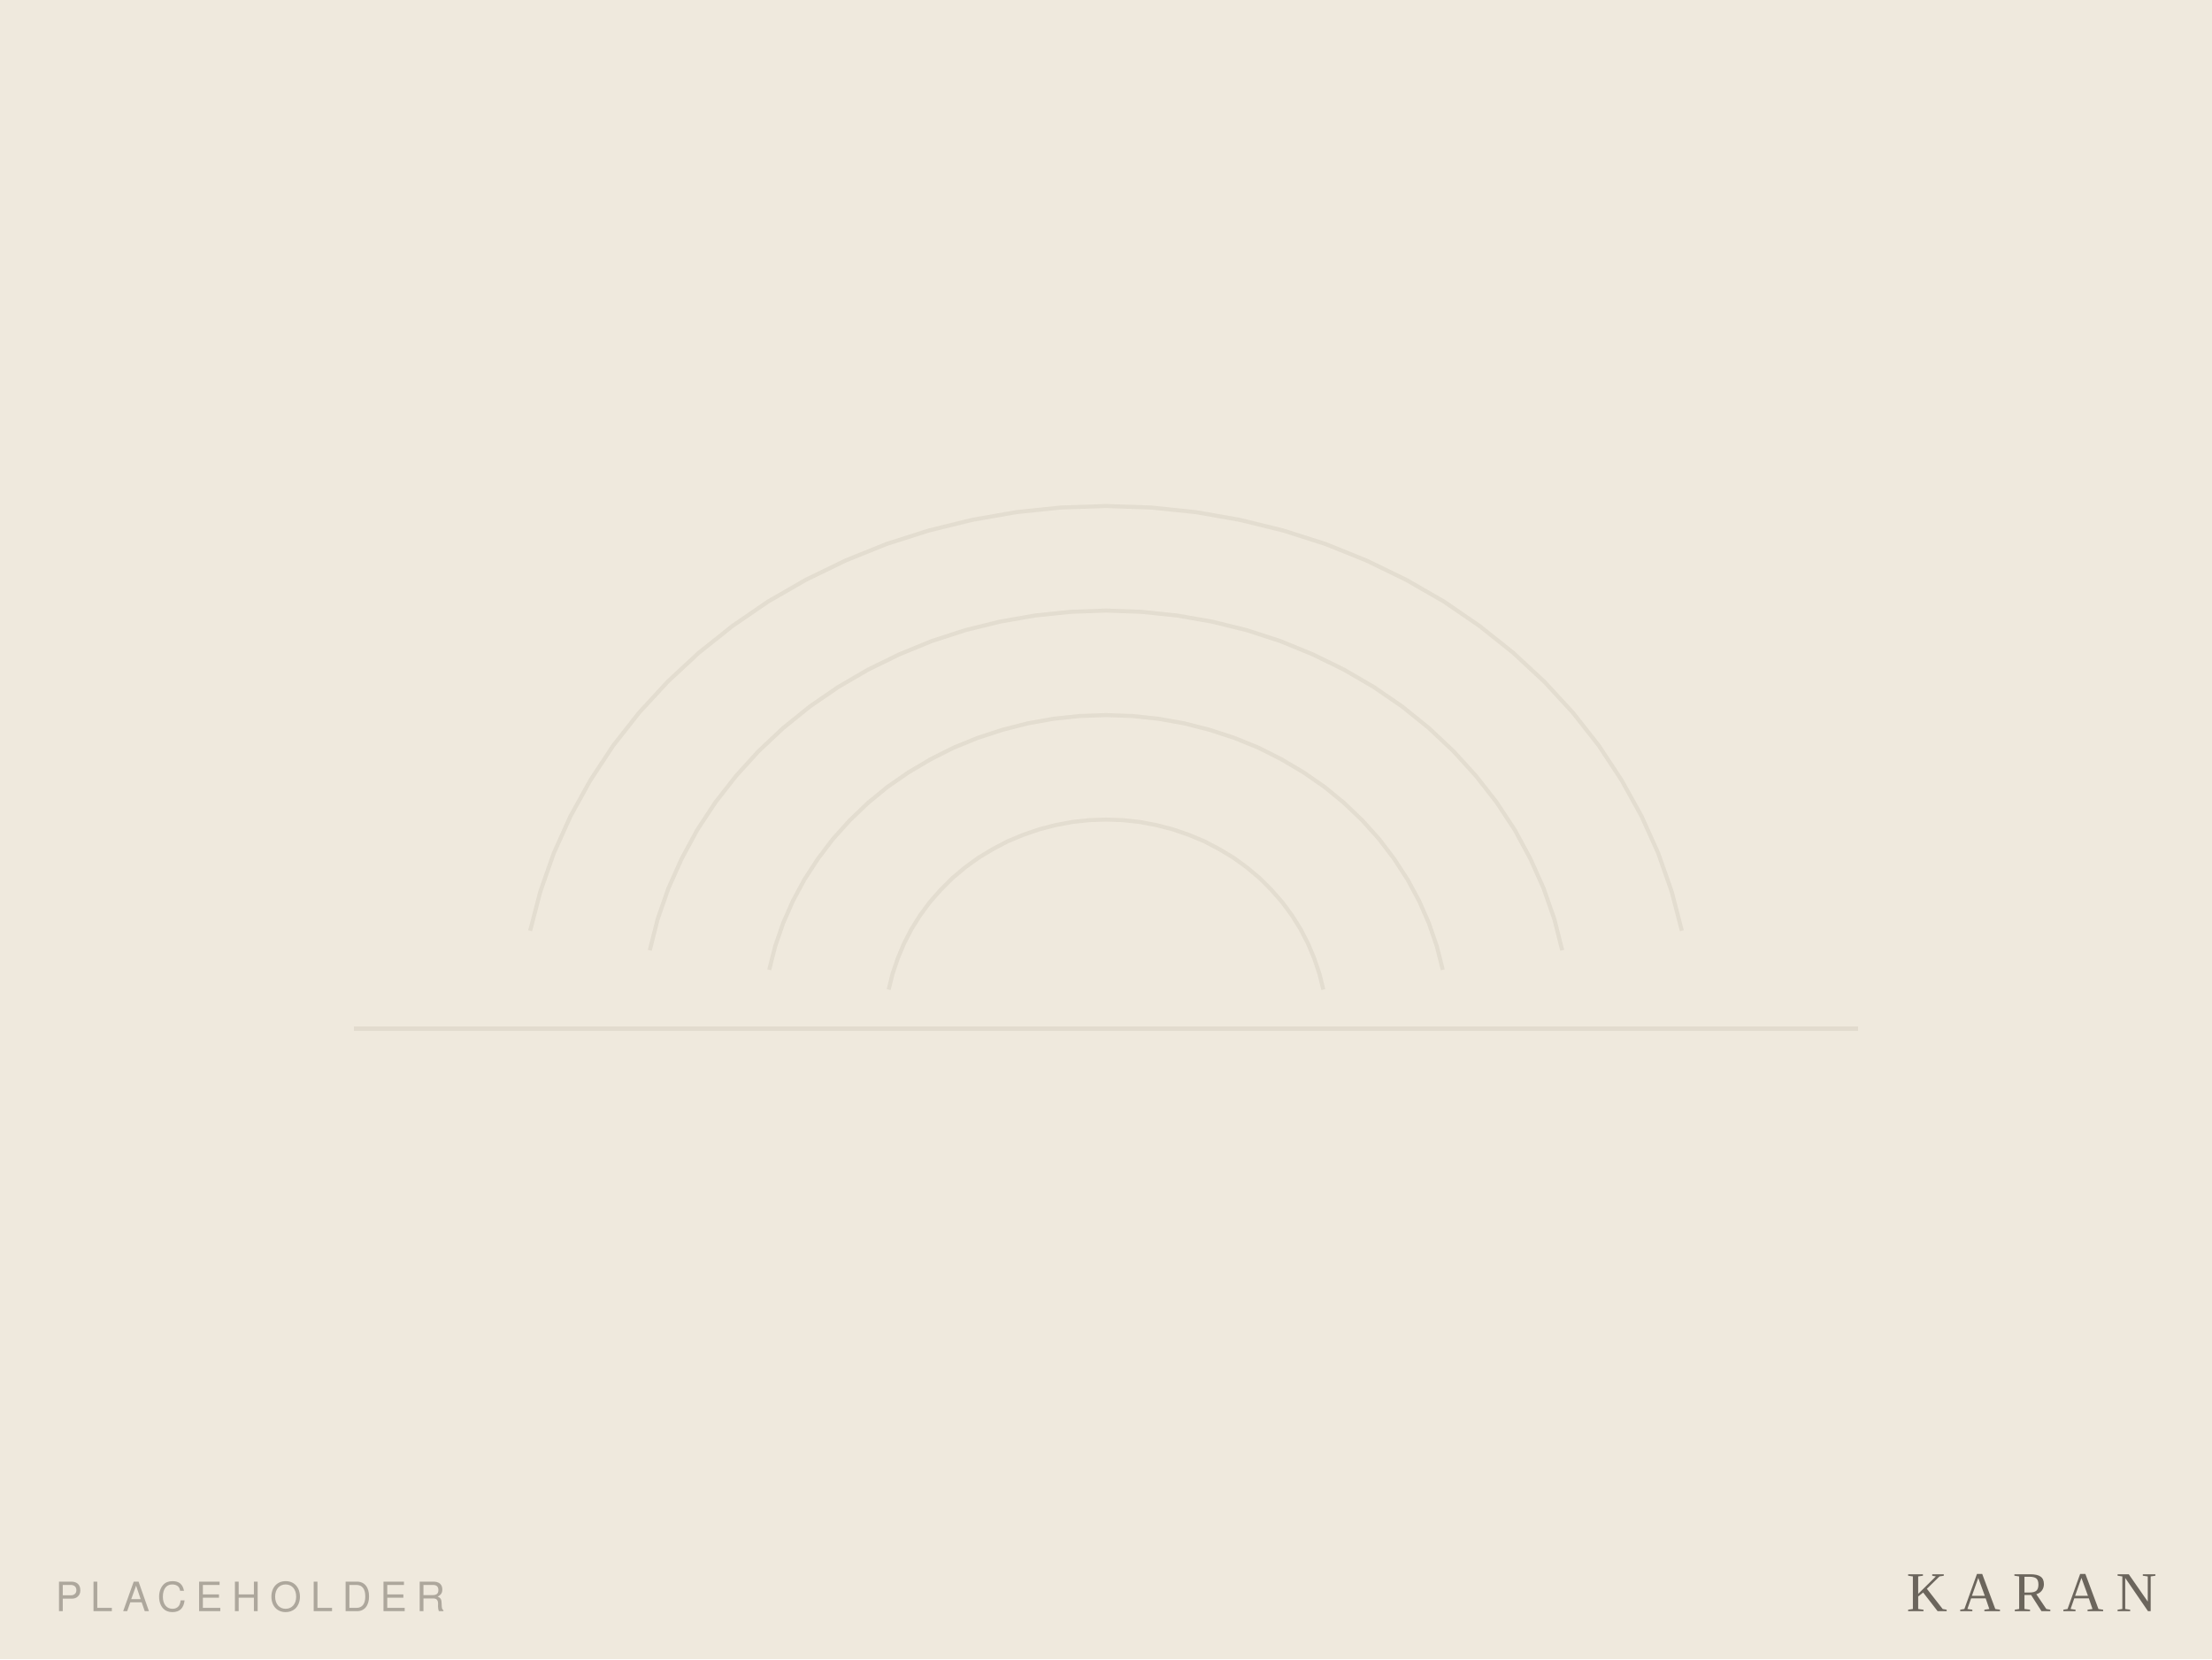
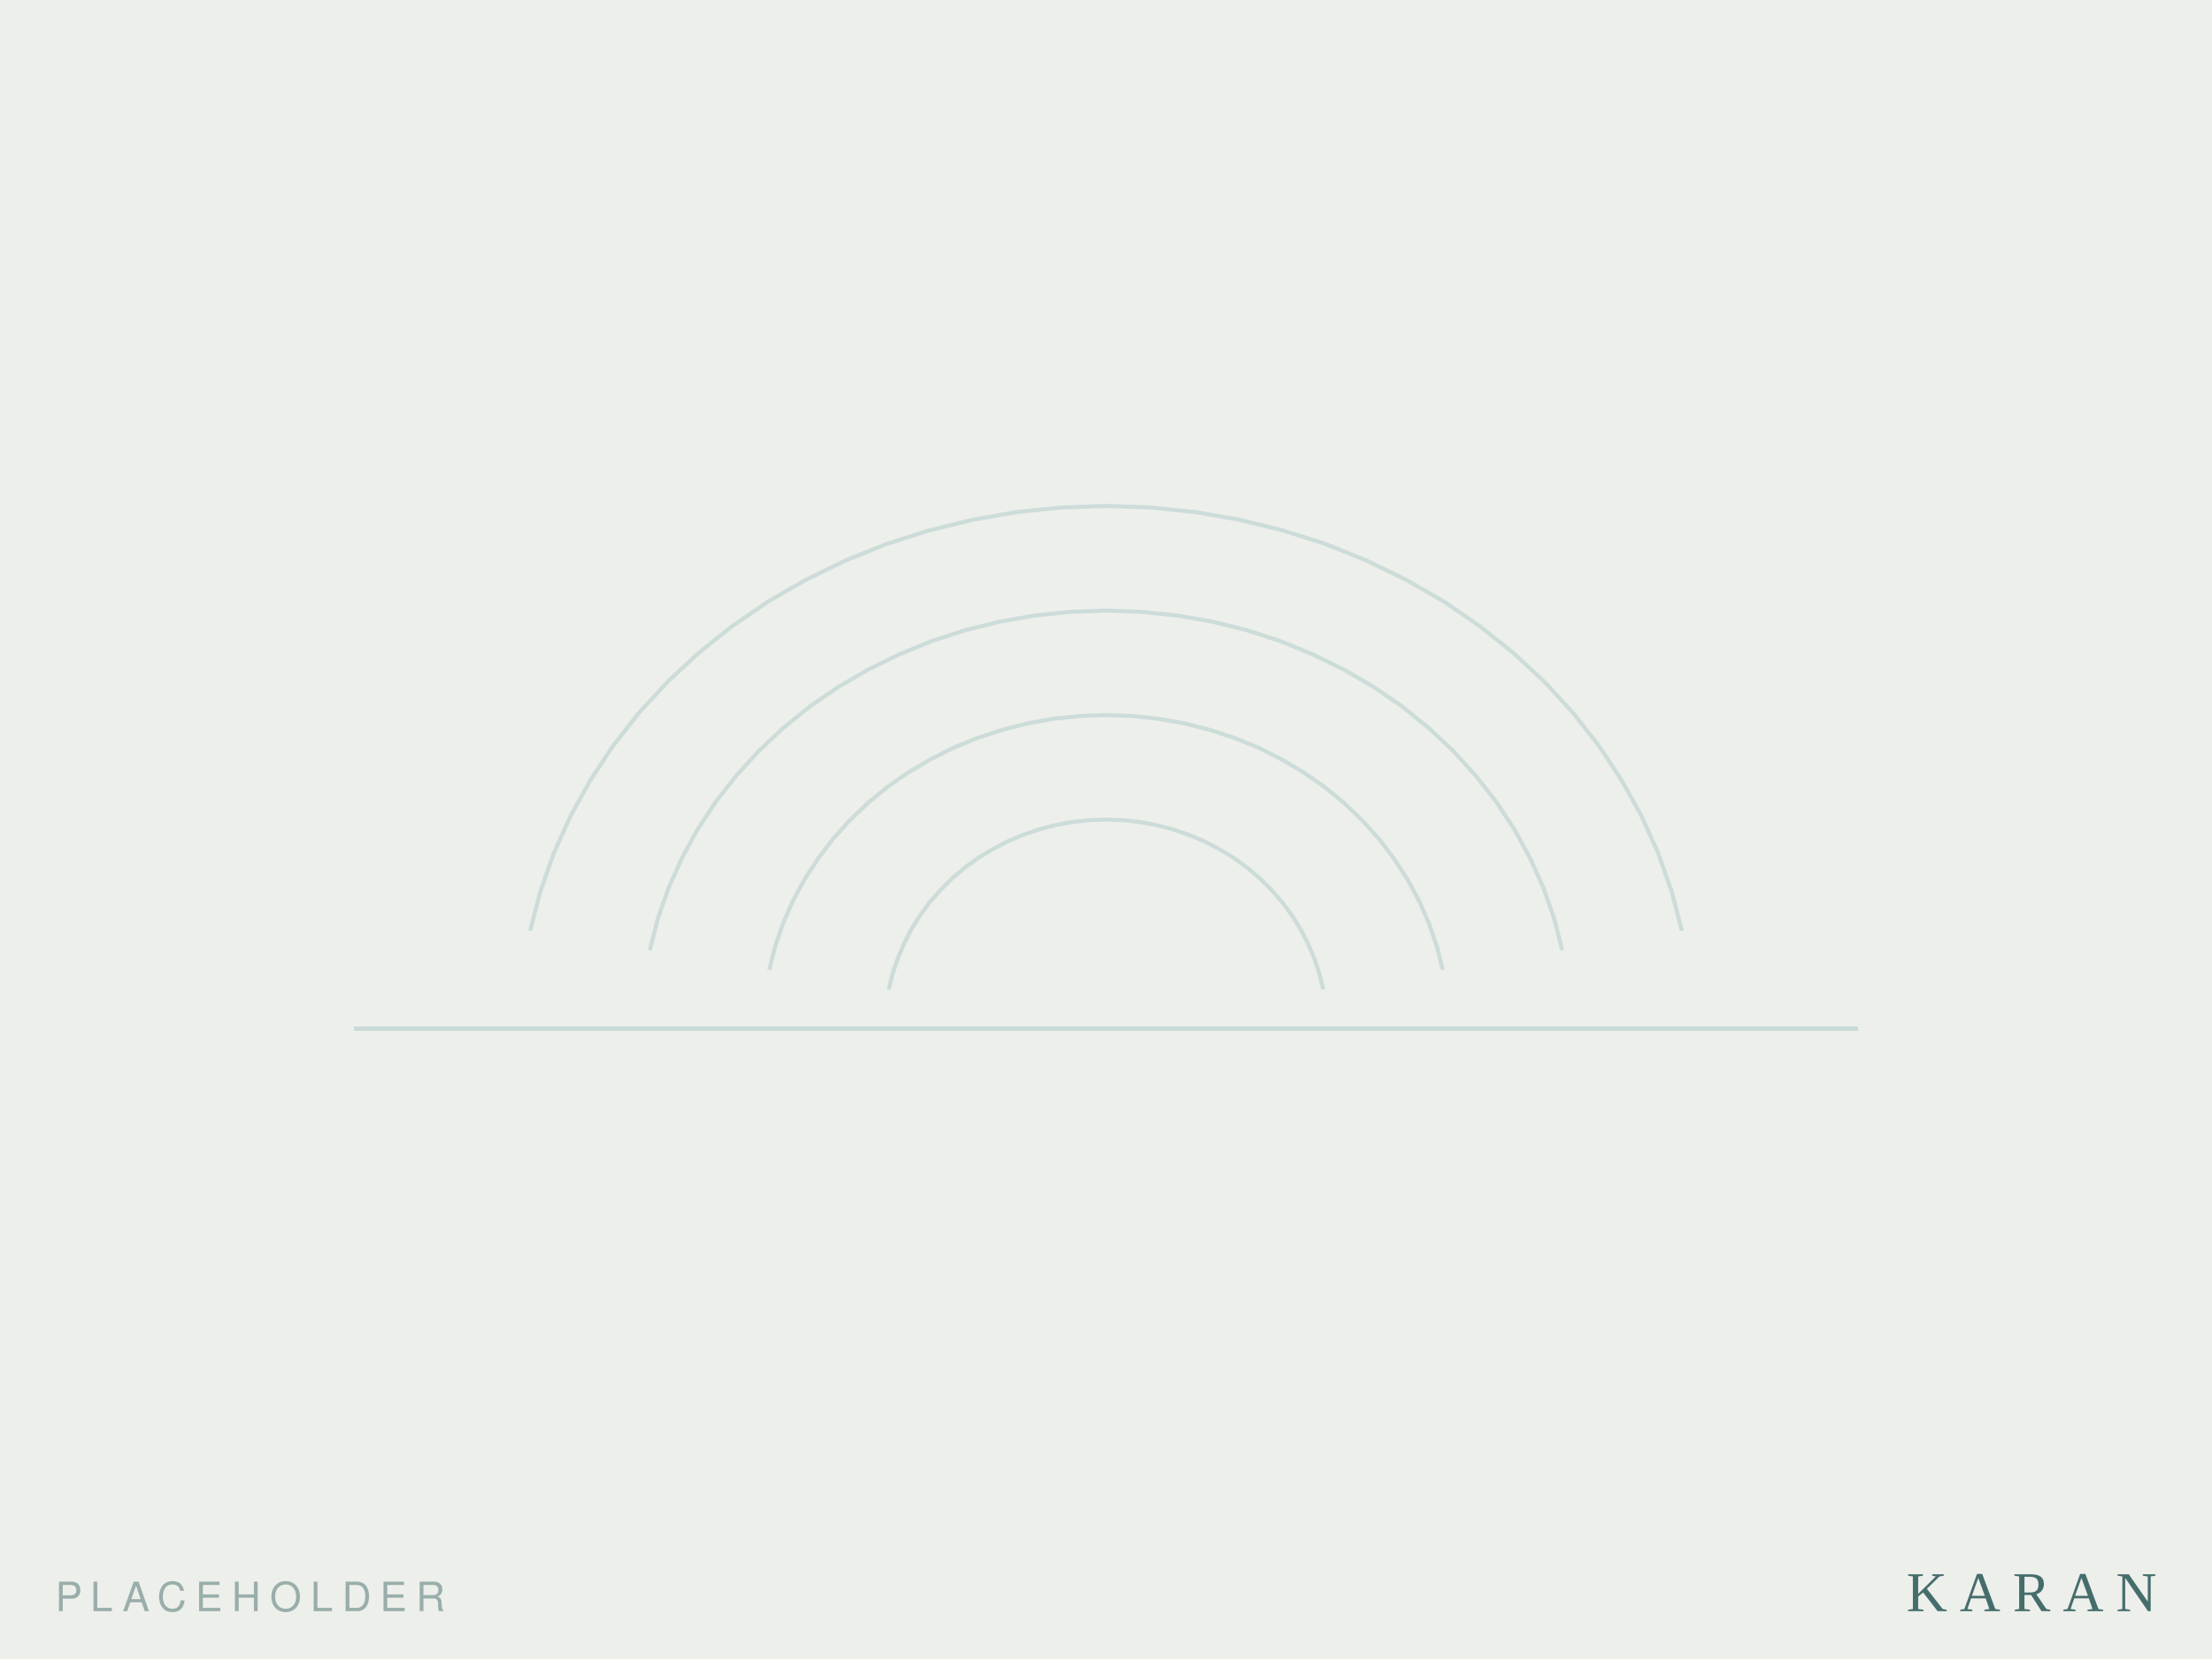
<svg xmlns="http://www.w3.org/2000/svg" viewBox="0 0 1200 900" width="1200" height="900">
-   <rect width="1200" height="900" fill="#EFE9DD" />
-   <polyline points="482.1,536.8 484.2,528.3 487.0,520.0 490.4,511.9 494.4,504.1 499.1,496.6 504.4,489.4 510.3,482.7 516.6,476.4 523.5,470.6 530.8,465.3 538.6,460.6 546.6,456.4 555.0,452.9 563.7,449.9 572.6,447.6 581.6,445.9 590.8,444.9 600.0,444.6 609.2,444.9 618.4,445.9 627.4,447.6 636.3,449.9 645.0,452.9 653.4,456.4 661.4,460.6 669.2,465.3 676.5,470.6 683.4,476.4 689.7,482.7 695.6,489.4 700.9,496.6 705.6,504.1 709.6,511.9 713.0,520.0 715.8,528.3 717.9,536.8" fill="none" stroke="#E2DBCE" stroke-width="2.2" opacity="0.9" />
-   <polyline points="417.3,526.1 420.5,513.4 424.8,500.9 430.1,488.8 436.4,477.1 443.7,465.9 451.8,455.2 460.9,445.1 470.8,435.6 481.4,426.9 492.8,419.0 504.8,411.9 517.3,405.6 530.3,400.3 543.8,395.9 557.5,392.4 571.5,389.9 585.7,388.4 600.0,387.9 614.3,388.4 628.5,389.9 642.5,392.4 656.2,395.9 669.7,400.3 682.7,405.6 695.2,411.9 707.2,419.0 718.6,426.9 729.2,435.6 739.1,445.1 748.2,455.2 756.3,465.9 763.6,477.1 769.9,488.8 775.2,500.9 779.5,513.4 782.7,526.1" fill="none" stroke="#E2DBCE" stroke-width="2.2" opacity="0.9" />
-   <polyline points="352.5,515.5 356.8,498.5 362.6,481.9 369.8,465.8 378.3,450.1 388.2,435.1 399.3,420.9 411.6,407.4 424.9,394.9 439.4,383.2 454.7,372.7 471.0,363.2 488.0,354.9 505.6,347.7 523.8,341.8 542.5,337.2 561.4,333.9 580.7,331.9 600.0,331.2 619.3,331.9 638.6,333.9 657.5,337.2 676.2,341.8 694.4,347.7 712.0,354.9 729.0,363.2 745.3,372.7 760.6,383.2 775.1,394.9 788.4,407.4 800.7,420.9 811.8,435.1 821.7,450.1 830.2,465.8 837.4,481.9 843.2,498.5 847.5,515.5" fill="none" stroke="#E2DBCE" stroke-width="2.2" opacity="0.9" />
-   <polyline points="287.6,504.9 293.1,483.7 300.4,462.9 309.5,442.7 320.3,423.2 332.7,404.4 346.7,386.6 362.2,369.8 379.1,354.1 397.3,339.6 416.7,326.3 437.2,314.5 458.6,304.1 480.9,295.1 503.8,287.8 527.4,282.0 551.4,277.8 575.6,275.3 600.0,274.5 624.4,275.3 648.6,277.8 672.6,282.0 696.2,287.8 719.1,295.1 741.4,304.1 762.8,314.5 783.3,326.3 802.7,339.6 820.9,354.1 837.8,369.8 853.3,386.6 867.3,404.4 879.7,423.2 890.5,442.7 899.6,462.9 906.9,483.7 912.4,504.9" fill="none" stroke="#E2DBCE" stroke-width="2.2" opacity="0.9" />
-   <line x1="192.0" y1="558.0" x2="1008.0" y2="558.0" stroke="#E2DBCE" stroke-width="2.4" opacity="1.0" />
-   <text x="1170" y="874" text-anchor="end" fill="#6B655C" font-family="Georgia, Times New Roman, serif" font-size="30.6" letter-spacing="6.73">KARAN</text>
-   <text x="30" y="874" fill="#6B655C" opacity=".5" font-family="Helvetica, Arial, sans-serif" font-size="22.0" letter-spacing="4.90">PLACEHOLDER</text>
+   <rect width="1200" height="900" fill="#EDEFEA" />
+   <polyline points="482.1,536.8 484.2,528.3 487.0,520.0 490.4,511.9 494.4,504.1 499.1,496.6 504.4,489.4 510.3,482.7 516.6,476.4 523.5,470.6 530.8,465.3 538.6,460.6 546.6,456.4 555.0,452.9 563.7,449.9 572.6,447.6 581.6,445.9 590.8,444.9 600.0,444.6 609.2,444.9 618.4,445.9 627.4,447.6 636.3,449.9 645.0,452.9 653.4,456.4 661.4,460.6 669.2,465.3 676.5,470.6 683.4,476.4 689.7,482.7 695.6,489.4 700.9,496.6 705.6,504.1 709.6,511.9 713.0,520.0 715.8,528.3 717.9,536.8" fill="none" stroke="#C9DAD7" stroke-width="2.2" opacity="0.9" />
+   <polyline points="417.3,526.1 420.5,513.4 424.8,500.9 430.1,488.8 436.4,477.1 443.7,465.9 451.8,455.2 460.9,445.1 470.8,435.6 481.4,426.9 492.8,419.0 504.8,411.9 517.3,405.6 530.3,400.3 543.8,395.9 557.5,392.4 571.5,389.9 585.7,388.4 600.0,387.9 614.3,388.4 628.5,389.9 642.5,392.4 656.2,395.9 669.7,400.3 682.7,405.6 695.2,411.9 707.2,419.0 718.6,426.9 729.2,435.6 739.1,445.1 748.2,455.2 756.3,465.9 763.6,477.1 769.9,488.8 775.2,500.9 779.5,513.4 782.7,526.1" fill="none" stroke="#C9DAD7" stroke-width="2.2" opacity="0.9" />
+   <polyline points="352.5,515.5 356.8,498.5 362.6,481.9 369.8,465.8 378.3,450.1 388.2,435.1 399.3,420.9 411.6,407.4 424.9,394.9 439.4,383.2 454.7,372.7 471.0,363.2 488.0,354.9 505.6,347.7 523.8,341.8 542.5,337.2 561.4,333.9 580.7,331.9 600.0,331.2 619.3,331.9 638.6,333.9 657.5,337.2 676.2,341.8 694.4,347.7 712.0,354.9 729.0,363.2 745.3,372.7 760.6,383.2 775.1,394.9 788.4,407.4 800.7,420.9 811.8,435.1 821.7,450.1 830.2,465.8 837.4,481.9 843.2,498.5 847.5,515.5" fill="none" stroke="#C9DAD7" stroke-width="2.2" opacity="0.9" />
+   <polyline points="287.6,504.9 293.1,483.7 300.4,462.9 309.5,442.7 320.3,423.2 332.7,404.4 346.7,386.6 362.2,369.8 379.1,354.1 397.3,339.6 416.7,326.3 437.2,314.5 458.6,304.1 480.9,295.1 503.8,287.8 527.4,282.0 551.4,277.8 575.6,275.3 600.0,274.5 624.4,275.3 648.6,277.8 672.6,282.0 696.2,287.8 719.1,295.1 741.4,304.1 762.8,314.5 783.3,326.3 802.7,339.6 820.9,354.1 837.8,369.8 853.3,386.6 867.3,404.4 879.7,423.2 890.5,442.7 899.6,462.9 906.9,483.7 912.4,504.9" fill="none" stroke="#C9DAD7" stroke-width="2.2" opacity="0.9" />
+   <line x1="192.0" y1="558.0" x2="1008.0" y2="558.0" stroke="#C9DAD7" stroke-width="2.4" opacity="1.0" />
+   <text x="1170" y="874" text-anchor="end" fill="#456D6C" font-family="Georgia, Times New Roman, serif" font-size="30.6" letter-spacing="6.73">KARAN</text>
+   <text x="30" y="874" fill="#456D6C" opacity=".5" font-family="Helvetica, Arial, sans-serif" font-size="22.0" letter-spacing="4.90">PLACEHOLDER</text>
</svg>
